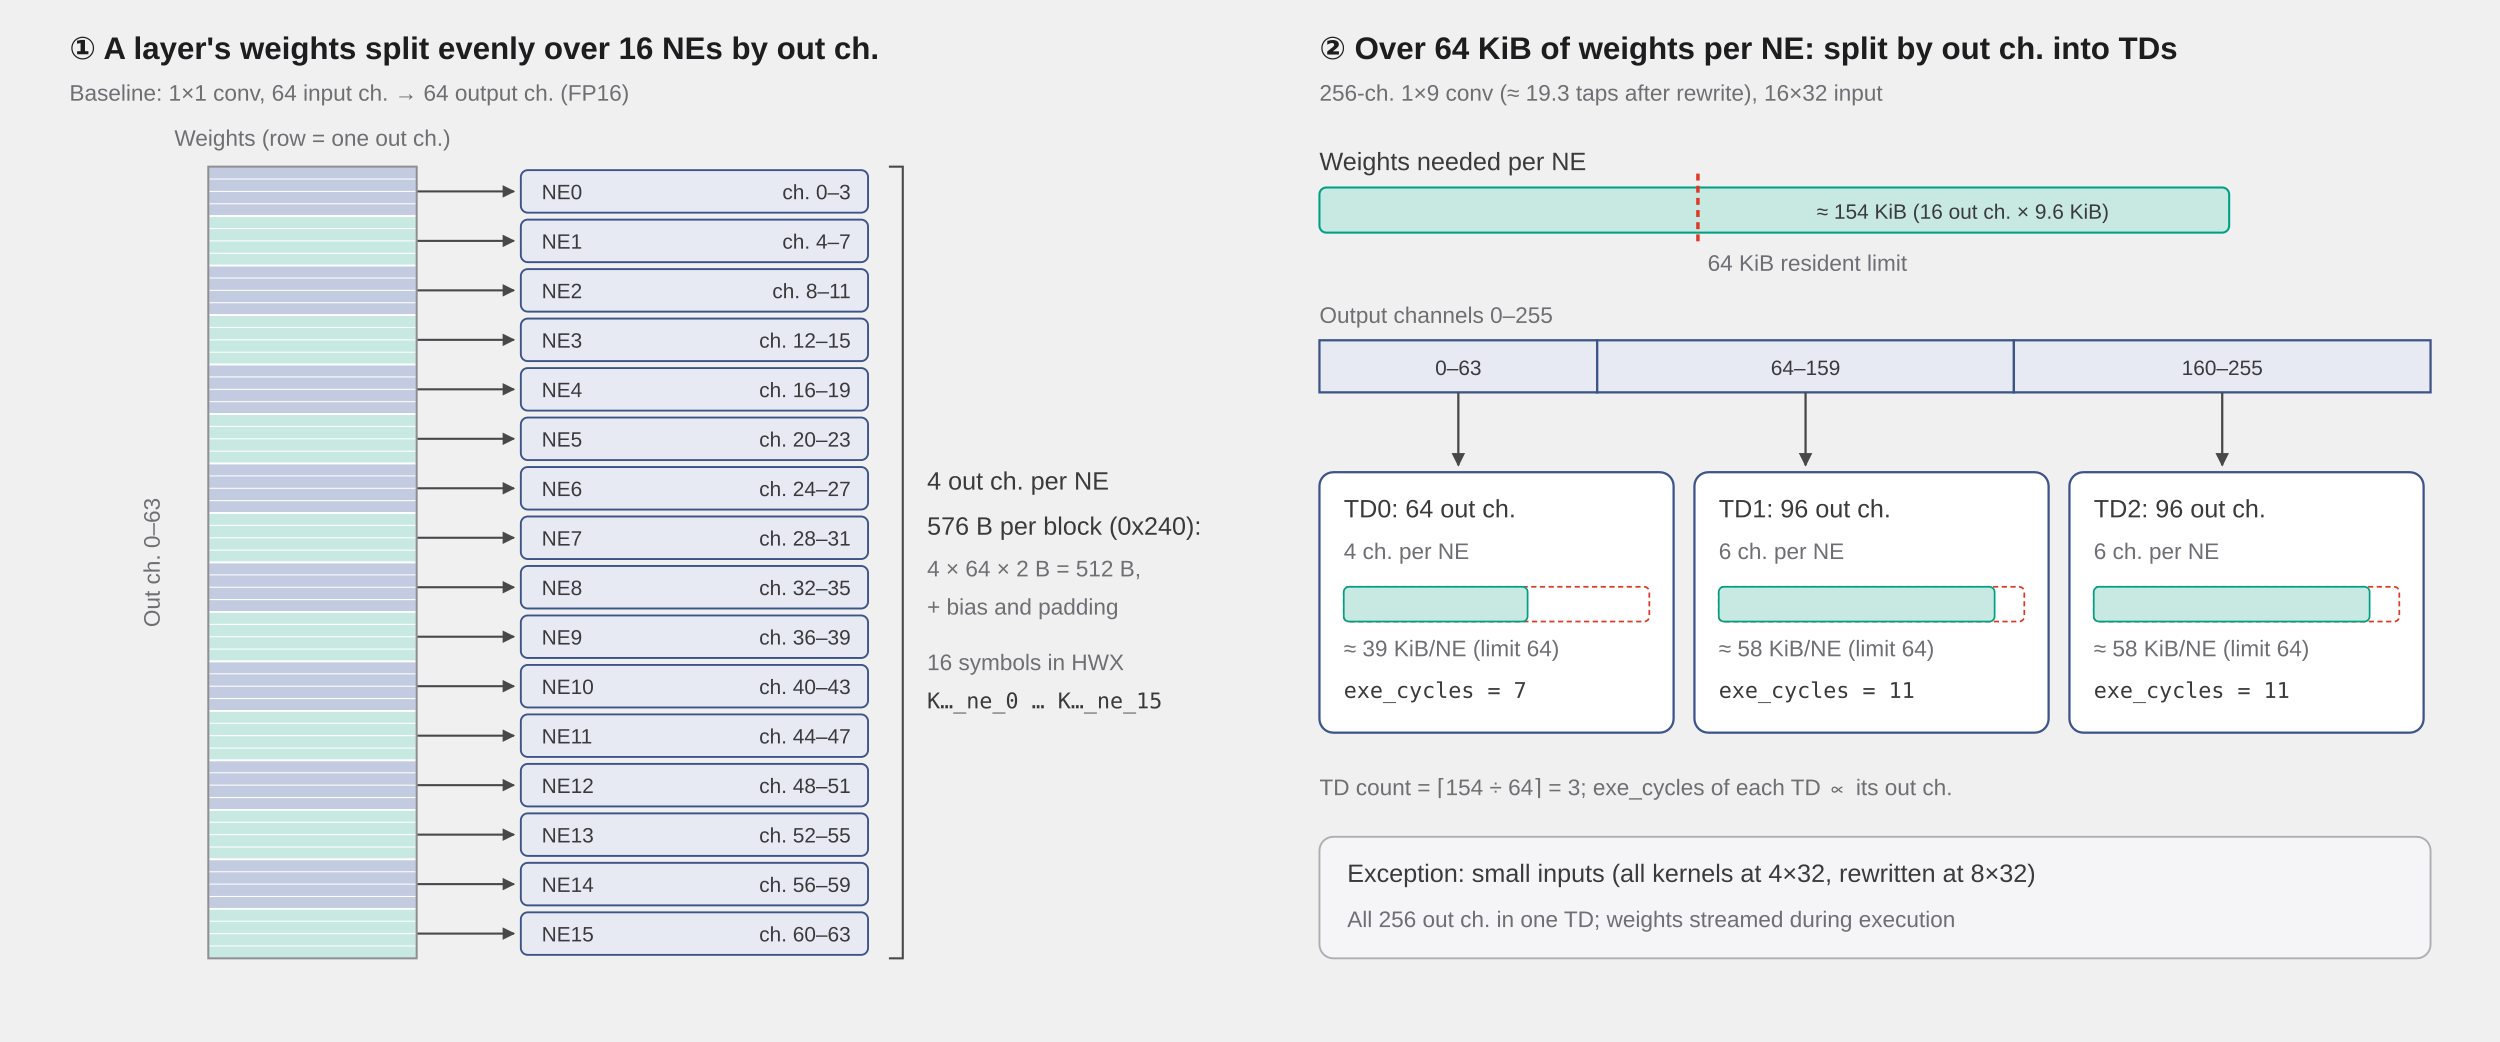
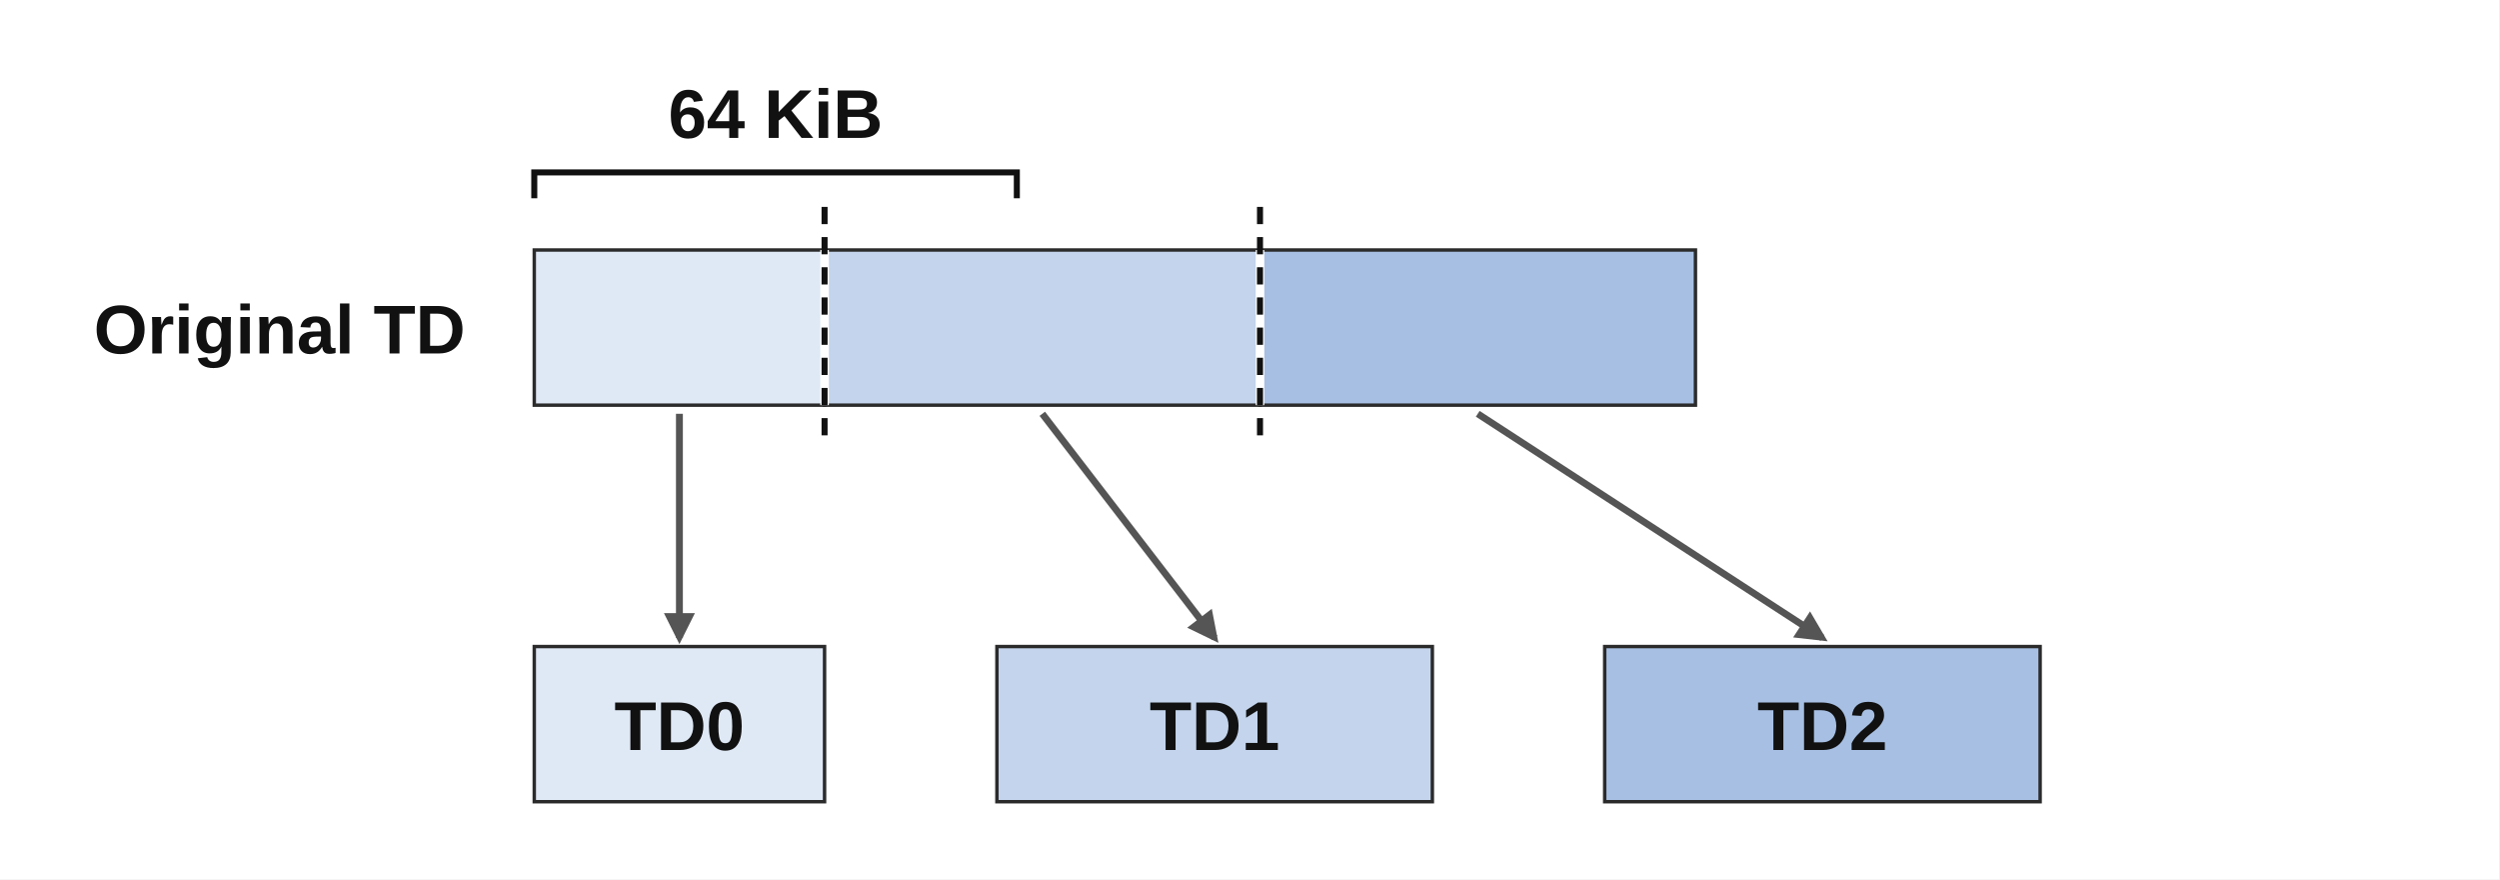
- <svg xmlns="http://www.w3.org/2000/svg" viewBox="0 0 1440 600" font-family="Helvetica Neue, PingFang SC, Arial, sans-serif">
-   <style>text{fill:#1d1d1f} .h{font-size:18px;font-weight:600} .b{font-size:14.5px;fill:#3a3a3c} .c{font-size:13px;fill:#6e6e73} .s{font-size:12px;fill:#3a3a3c} .m{font-size:12.5px;font-family:Menlo,SF Mono,monospace;fill:#3a3a3c} .mid{text-anchor:middle} .end{text-anchor:end}</style>
+ <svg xmlns="http://www.w3.org/2000/svg" viewBox="0 0 580 204" width="580" height="204">
+   <style>text{font-family:Arial,"Helvetica Neue","PingFang SC",sans-serif}</style>
  <defs>
-     <marker id="ar" viewBox="0 0 10 10" refX="9" refY="5" markerWidth="6" markerHeight="6" orient="auto-start-reverse">
-       <path d="M0,0 L10,5 L0,10 z" fill="#48484a" />
+     <marker id="m0" viewBox="0 0 10 10" refX="8" refY="5" markerWidth="4.5" markerHeight="4.5" orient="auto-start-reverse">
+       <path d="M0,0 L10,5 L0,10 z" fill="#555555" />
    </marker>
  </defs>
-   <text class="h" x="40" y="34">① A layer's weights split evenly over 16 NEs by out ch.</text>
-   <text class="c" x="40" y="58">Baseline: 1×1 conv, 64 input ch. → 64 output ch. (FP16)</text>
-   <text class="c mid" x="180" y="84">Weights (row = one out ch.)</text>
-   <rect x="120" y="96.0" width="120" height="28.5" fill="#c3cbe0" stroke="#ffffff" stroke-width="1" />
-   <line x1="120" y1="103.125" x2="240" y2="103.125" stroke="#ffffff" stroke-width="0.6" />
-   <line x1="120" y1="110.25" x2="240" y2="110.25" stroke="#ffffff" stroke-width="0.6" />
-   <line x1="120" y1="117.375" x2="240" y2="117.375" stroke="#ffffff" stroke-width="0.6" />
-   <path d="M240 110.25 H296" stroke="#48484a" stroke-width="1.2" fill="none" marker-end="url(#ar)" />
-   <rect x="300" y="98.0" width="200" height="24.5" rx="4" fill="#e7eaf3" stroke="#3c5488" stroke-width="1.1" />
-   <text class="s" x="312" y="114.75">NE0</text>
-   <text class="s end" x="490" y="114.75">ch. 0–3</text>
-   <rect x="120" y="124.5" width="120" height="28.5" fill="#c8e9e1" stroke="#ffffff" stroke-width="1" />
-   <line x1="120" y1="131.625" x2="240" y2="131.625" stroke="#ffffff" stroke-width="0.6" />
-   <line x1="120" y1="138.75" x2="240" y2="138.75" stroke="#ffffff" stroke-width="0.6" />
-   <line x1="120" y1="145.875" x2="240" y2="145.875" stroke="#ffffff" stroke-width="0.6" />
-   <path d="M240 138.75 H296" stroke="#48484a" stroke-width="1.2" fill="none" marker-end="url(#ar)" />
-   <rect x="300" y="126.5" width="200" height="24.5" rx="4" fill="#e7eaf3" stroke="#3c5488" stroke-width="1.1" />
-   <text class="s" x="312" y="143.25">NE1</text>
-   <text class="s end" x="490" y="143.25">ch. 4–7</text>
-   <rect x="120" y="153.0" width="120" height="28.5" fill="#c3cbe0" stroke="#ffffff" stroke-width="1" />
-   <line x1="120" y1="160.125" x2="240" y2="160.125" stroke="#ffffff" stroke-width="0.6" />
-   <line x1="120" y1="167.25" x2="240" y2="167.25" stroke="#ffffff" stroke-width="0.6" />
-   <line x1="120" y1="174.375" x2="240" y2="174.375" stroke="#ffffff" stroke-width="0.6" />
-   <path d="M240 167.25 H296" stroke="#48484a" stroke-width="1.2" fill="none" marker-end="url(#ar)" />
-   <rect x="300" y="155.0" width="200" height="24.5" rx="4" fill="#e7eaf3" stroke="#3c5488" stroke-width="1.1" />
-   <text class="s" x="312" y="171.75">NE2</text>
-   <text class="s end" x="490" y="171.75">ch. 8–11</text>
-   <rect x="120" y="181.5" width="120" height="28.5" fill="#c8e9e1" stroke="#ffffff" stroke-width="1" />
-   <line x1="120" y1="188.625" x2="240" y2="188.625" stroke="#ffffff" stroke-width="0.6" />
-   <line x1="120" y1="195.75" x2="240" y2="195.75" stroke="#ffffff" stroke-width="0.6" />
-   <line x1="120" y1="202.875" x2="240" y2="202.875" stroke="#ffffff" stroke-width="0.6" />
-   <path d="M240 195.75 H296" stroke="#48484a" stroke-width="1.2" fill="none" marker-end="url(#ar)" />
-   <rect x="300" y="183.5" width="200" height="24.5" rx="4" fill="#e7eaf3" stroke="#3c5488" stroke-width="1.1" />
-   <text class="s" x="312" y="200.25">NE3</text>
-   <text class="s end" x="490" y="200.25">ch. 12–15</text>
-   <rect x="120" y="210.0" width="120" height="28.5" fill="#c3cbe0" stroke="#ffffff" stroke-width="1" />
-   <line x1="120" y1="217.125" x2="240" y2="217.125" stroke="#ffffff" stroke-width="0.6" />
-   <line x1="120" y1="224.25" x2="240" y2="224.25" stroke="#ffffff" stroke-width="0.6" />
-   <line x1="120" y1="231.375" x2="240" y2="231.375" stroke="#ffffff" stroke-width="0.6" />
-   <path d="M240 224.25 H296" stroke="#48484a" stroke-width="1.2" fill="none" marker-end="url(#ar)" />
-   <rect x="300" y="212.0" width="200" height="24.5" rx="4" fill="#e7eaf3" stroke="#3c5488" stroke-width="1.1" />
-   <text class="s" x="312" y="228.75">NE4</text>
-   <text class="s end" x="490" y="228.75">ch. 16–19</text>
-   <rect x="120" y="238.5" width="120" height="28.5" fill="#c8e9e1" stroke="#ffffff" stroke-width="1" />
-   <line x1="120" y1="245.625" x2="240" y2="245.625" stroke="#ffffff" stroke-width="0.6" />
-   <line x1="120" y1="252.75" x2="240" y2="252.75" stroke="#ffffff" stroke-width="0.6" />
-   <line x1="120" y1="259.875" x2="240" y2="259.875" stroke="#ffffff" stroke-width="0.6" />
-   <path d="M240 252.75 H296" stroke="#48484a" stroke-width="1.2" fill="none" marker-end="url(#ar)" />
-   <rect x="300" y="240.5" width="200" height="24.5" rx="4" fill="#e7eaf3" stroke="#3c5488" stroke-width="1.1" />
-   <text class="s" x="312" y="257.25">NE5</text>
-   <text class="s end" x="490" y="257.25">ch. 20–23</text>
-   <rect x="120" y="267.0" width="120" height="28.5" fill="#c3cbe0" stroke="#ffffff" stroke-width="1" />
-   <line x1="120" y1="274.125" x2="240" y2="274.125" stroke="#ffffff" stroke-width="0.6" />
-   <line x1="120" y1="281.25" x2="240" y2="281.25" stroke="#ffffff" stroke-width="0.6" />
-   <line x1="120" y1="288.375" x2="240" y2="288.375" stroke="#ffffff" stroke-width="0.6" />
-   <path d="M240 281.25 H296" stroke="#48484a" stroke-width="1.2" fill="none" marker-end="url(#ar)" />
-   <rect x="300" y="269.0" width="200" height="24.5" rx="4" fill="#e7eaf3" stroke="#3c5488" stroke-width="1.1" />
-   <text class="s" x="312" y="285.75">NE6</text>
-   <text class="s end" x="490" y="285.75">ch. 24–27</text>
-   <rect x="120" y="295.5" width="120" height="28.5" fill="#c8e9e1" stroke="#ffffff" stroke-width="1" />
-   <line x1="120" y1="302.625" x2="240" y2="302.625" stroke="#ffffff" stroke-width="0.6" />
-   <line x1="120" y1="309.75" x2="240" y2="309.75" stroke="#ffffff" stroke-width="0.6" />
-   <line x1="120" y1="316.875" x2="240" y2="316.875" stroke="#ffffff" stroke-width="0.6" />
-   <path d="M240 309.75 H296" stroke="#48484a" stroke-width="1.2" fill="none" marker-end="url(#ar)" />
-   <rect x="300" y="297.5" width="200" height="24.5" rx="4" fill="#e7eaf3" stroke="#3c5488" stroke-width="1.1" />
-   <text class="s" x="312" y="314.25">NE7</text>
-   <text class="s end" x="490" y="314.25">ch. 28–31</text>
-   <rect x="120" y="324.0" width="120" height="28.5" fill="#c3cbe0" stroke="#ffffff" stroke-width="1" />
-   <line x1="120" y1="331.125" x2="240" y2="331.125" stroke="#ffffff" stroke-width="0.6" />
-   <line x1="120" y1="338.25" x2="240" y2="338.25" stroke="#ffffff" stroke-width="0.6" />
-   <line x1="120" y1="345.375" x2="240" y2="345.375" stroke="#ffffff" stroke-width="0.6" />
-   <path d="M240 338.25 H296" stroke="#48484a" stroke-width="1.2" fill="none" marker-end="url(#ar)" />
-   <rect x="300" y="326.0" width="200" height="24.5" rx="4" fill="#e7eaf3" stroke="#3c5488" stroke-width="1.1" />
-   <text class="s" x="312" y="342.75">NE8</text>
-   <text class="s end" x="490" y="342.75">ch. 32–35</text>
-   <rect x="120" y="352.5" width="120" height="28.5" fill="#c8e9e1" stroke="#ffffff" stroke-width="1" />
-   <line x1="120" y1="359.625" x2="240" y2="359.625" stroke="#ffffff" stroke-width="0.6" />
-   <line x1="120" y1="366.75" x2="240" y2="366.75" stroke="#ffffff" stroke-width="0.6" />
-   <line x1="120" y1="373.875" x2="240" y2="373.875" stroke="#ffffff" stroke-width="0.6" />
-   <path d="M240 366.75 H296" stroke="#48484a" stroke-width="1.2" fill="none" marker-end="url(#ar)" />
-   <rect x="300" y="354.5" width="200" height="24.5" rx="4" fill="#e7eaf3" stroke="#3c5488" stroke-width="1.1" />
-   <text class="s" x="312" y="371.25">NE9</text>
-   <text class="s end" x="490" y="371.25">ch. 36–39</text>
-   <rect x="120" y="381.0" width="120" height="28.5" fill="#c3cbe0" stroke="#ffffff" stroke-width="1" />
-   <line x1="120" y1="388.125" x2="240" y2="388.125" stroke="#ffffff" stroke-width="0.6" />
-   <line x1="120" y1="395.25" x2="240" y2="395.25" stroke="#ffffff" stroke-width="0.6" />
-   <line x1="120" y1="402.375" x2="240" y2="402.375" stroke="#ffffff" stroke-width="0.6" />
-   <path d="M240 395.25 H296" stroke="#48484a" stroke-width="1.2" fill="none" marker-end="url(#ar)" />
-   <rect x="300" y="383.0" width="200" height="24.5" rx="4" fill="#e7eaf3" stroke="#3c5488" stroke-width="1.1" />
-   <text class="s" x="312" y="399.75">NE10</text>
-   <text class="s end" x="490" y="399.75">ch. 40–43</text>
-   <rect x="120" y="409.5" width="120" height="28.5" fill="#c8e9e1" stroke="#ffffff" stroke-width="1" />
-   <line x1="120" y1="416.625" x2="240" y2="416.625" stroke="#ffffff" stroke-width="0.6" />
-   <line x1="120" y1="423.75" x2="240" y2="423.75" stroke="#ffffff" stroke-width="0.6" />
-   <line x1="120" y1="430.875" x2="240" y2="430.875" stroke="#ffffff" stroke-width="0.6" />
-   <path d="M240 423.75 H296" stroke="#48484a" stroke-width="1.2" fill="none" marker-end="url(#ar)" />
-   <rect x="300" y="411.5" width="200" height="24.5" rx="4" fill="#e7eaf3" stroke="#3c5488" stroke-width="1.1" />
-   <text class="s" x="312" y="428.25">NE11</text>
-   <text class="s end" x="490" y="428.25">ch. 44–47</text>
-   <rect x="120" y="438.0" width="120" height="28.5" fill="#c3cbe0" stroke="#ffffff" stroke-width="1" />
-   <line x1="120" y1="445.125" x2="240" y2="445.125" stroke="#ffffff" stroke-width="0.6" />
-   <line x1="120" y1="452.25" x2="240" y2="452.25" stroke="#ffffff" stroke-width="0.6" />
-   <line x1="120" y1="459.375" x2="240" y2="459.375" stroke="#ffffff" stroke-width="0.6" />
-   <path d="M240 452.25 H296" stroke="#48484a" stroke-width="1.2" fill="none" marker-end="url(#ar)" />
-   <rect x="300" y="440.0" width="200" height="24.5" rx="4" fill="#e7eaf3" stroke="#3c5488" stroke-width="1.1" />
-   <text class="s" x="312" y="456.75">NE12</text>
-   <text class="s end" x="490" y="456.75">ch. 48–51</text>
-   <rect x="120" y="466.5" width="120" height="28.5" fill="#c8e9e1" stroke="#ffffff" stroke-width="1" />
-   <line x1="120" y1="473.625" x2="240" y2="473.625" stroke="#ffffff" stroke-width="0.6" />
-   <line x1="120" y1="480.75" x2="240" y2="480.75" stroke="#ffffff" stroke-width="0.6" />
-   <line x1="120" y1="487.875" x2="240" y2="487.875" stroke="#ffffff" stroke-width="0.6" />
-   <path d="M240 480.75 H296" stroke="#48484a" stroke-width="1.2" fill="none" marker-end="url(#ar)" />
-   <rect x="300" y="468.5" width="200" height="24.5" rx="4" fill="#e7eaf3" stroke="#3c5488" stroke-width="1.1" />
-   <text class="s" x="312" y="485.25">NE13</text>
-   <text class="s end" x="490" y="485.25">ch. 52–55</text>
-   <rect x="120" y="495.0" width="120" height="28.5" fill="#c3cbe0" stroke="#ffffff" stroke-width="1" />
-   <line x1="120" y1="502.125" x2="240" y2="502.125" stroke="#ffffff" stroke-width="0.6" />
-   <line x1="120" y1="509.25" x2="240" y2="509.25" stroke="#ffffff" stroke-width="0.6" />
-   <line x1="120" y1="516.375" x2="240" y2="516.375" stroke="#ffffff" stroke-width="0.6" />
-   <path d="M240 509.25 H296" stroke="#48484a" stroke-width="1.2" fill="none" marker-end="url(#ar)" />
-   <rect x="300" y="497.0" width="200" height="24.5" rx="4" fill="#e7eaf3" stroke="#3c5488" stroke-width="1.1" />
-   <text class="s" x="312" y="513.75">NE14</text>
-   <text class="s end" x="490" y="513.75">ch. 56–59</text>
-   <rect x="120" y="523.5" width="120" height="28.5" fill="#c8e9e1" stroke="#ffffff" stroke-width="1" />
-   <line x1="120" y1="530.625" x2="240" y2="530.625" stroke="#ffffff" stroke-width="0.6" />
-   <line x1="120" y1="537.75" x2="240" y2="537.75" stroke="#ffffff" stroke-width="0.6" />
-   <line x1="120" y1="544.875" x2="240" y2="544.875" stroke="#ffffff" stroke-width="0.6" />
-   <path d="M240 537.75 H296" stroke="#48484a" stroke-width="1.2" fill="none" marker-end="url(#ar)" />
-   <rect x="300" y="525.5" width="200" height="24.5" rx="4" fill="#e7eaf3" stroke="#3c5488" stroke-width="1.1" />
-   <text class="s" x="312" y="542.25">NE15</text>
-   <text class="s end" x="490" y="542.25">ch. 60–63</text>
-   <rect x="120" y="96" width="120" height="456.0" fill="none" stroke="#8e8e93" stroke-width="1.2" />
-   <text class="c mid" x="92" y="324.0" transform="rotate(-90 92 324.0)">Out ch. 0–63</text>
-   <path d="M512 96 h8 v456.0 h-8" stroke="#48484a" stroke-width="1.2" fill="none" />
-   <text class="b" x="534" y="282.0">4 out ch. per NE</text>
-   <text class="b" x="534" y="308.0">576 B per block (0x240):</text>
-   <text class="c" x="534" y="332.0">4 × 64 × 2 B = 512 B,</text>
-   <text class="c" x="534" y="354.0">+ bias and padding</text>
-   <text class="c" x="534" y="386.0">16 symbols in HWX</text>
-   <text class="m" x="534" y="408.0">K…_ne_0 … K…_ne_15</text>
-   <text class="h" x="760" y="34">② Over 64 KiB of weights per NE: split by out ch. into TDs</text>
-   <text class="c" x="760" y="58">256-ch. 1×9 conv (≈ 19.3 taps after rewrite), 16×32 input</text>
-   <text class="b" x="760" y="98">Weights needed per NE</text>
-   <rect x="760" y="108" width="524" height="26" rx="4" fill="#c8e9e1" stroke="#00a087" stroke-width="1.2" />
-   <text class="s mid" x="1130.6" y="126">≈ 154 KiB (16 out ch. × 9.6 KiB)</text>
-   <line x1="978" y1="100" x2="978" y2="142" stroke="#dc3a26" stroke-width="2" stroke-dasharray="4 3" />
-   <text class="c" x="983.6" y="156">64 KiB resident limit</text>
-   <text class="c" x="983.6" y="156" />
-   <text class="c" x="760" y="186">Output channels 0–255</text>
-   <rect x="760.0" y="196" width="160.0" height="30" fill="#e7eaf3" stroke="#3c5488" stroke-width="1.3" />
-   <text class="s mid" x="840.0" y="216">0–63</text>
-   <path d="M840.0 226 V268" stroke="#48484a" stroke-width="1.3" fill="none" marker-end="url(#ar)" />
-   <rect x="760" y="272" width="204" height="150" rx="8" fill="#ffffff" stroke="#3c5488" stroke-width="1.3" />
-   <text class="b" x="774" y="298">TD0: 64 out ch.</text>
-   <text class="c" x="774" y="322">4 ch. per NE</text>
-   <rect x="774" y="338" width="176" height="20" rx="3" fill="#ffffff" stroke="#dc3a26" stroke-width="1" stroke-dasharray="3 2" />
-   <rect x="774" y="338" width="105.9" height="20" rx="3" fill="#c8e9e1" stroke="#00a087" stroke-width="1" />
-   <text class="c" x="774" y="378">≈ 39 KiB/NE (limit 64)</text>
-   <text class="m" x="774" y="402">exe_cycles = 7</text>
-   <rect x="920.0" y="196" width="240.0" height="30" fill="#e7eaf3" stroke="#3c5488" stroke-width="1.3" />
-   <text class="s mid" x="1040.0" y="216">64–159</text>
-   <path d="M1040.0 226 V268" stroke="#48484a" stroke-width="1.3" fill="none" marker-end="url(#ar)" />
-   <rect x="976" y="272" width="204" height="150" rx="8" fill="#ffffff" stroke="#3c5488" stroke-width="1.3" />
-   <text class="b" x="990" y="298">TD1: 96 out ch.</text>
-   <text class="c" x="990" y="322">6 ch. per NE</text>
-   <rect x="990" y="338" width="176" height="20" rx="3" fill="#ffffff" stroke="#dc3a26" stroke-width="1" stroke-dasharray="3 2" />
-   <rect x="990" y="338" width="158.9" height="20" rx="3" fill="#c8e9e1" stroke="#00a087" stroke-width="1" />
-   <text class="c" x="990" y="378">≈ 58 KiB/NE (limit 64)</text>
-   <text class="m" x="990" y="402">exe_cycles = 11</text>
-   <rect x="1160.0" y="196" width="240.0" height="30" fill="#e7eaf3" stroke="#3c5488" stroke-width="1.3" />
-   <text class="s mid" x="1280.0" y="216">160–255</text>
-   <path d="M1280.0 226 V268" stroke="#48484a" stroke-width="1.3" fill="none" marker-end="url(#ar)" />
-   <rect x="1192" y="272" width="204" height="150" rx="8" fill="#ffffff" stroke="#3c5488" stroke-width="1.3" />
-   <text class="b" x="1206" y="298">TD2: 96 out ch.</text>
-   <text class="c" x="1206" y="322">6 ch. per NE</text>
-   <rect x="1206" y="338" width="176" height="20" rx="3" fill="#ffffff" stroke="#dc3a26" stroke-width="1" stroke-dasharray="3 2" />
-   <rect x="1206" y="338" width="158.9" height="20" rx="3" fill="#c8e9e1" stroke="#00a087" stroke-width="1" />
-   <text class="c" x="1206" y="378">≈ 58 KiB/NE (limit 64)</text>
-   <text class="m" x="1206" y="402">exe_cycles = 11</text>
-   <text class="c" x="760" y="458">TD count = ⌈154 ÷ 64⌉ = 3; exe_cycles of each TD ∝ its out ch.</text>
-   <rect x="760" y="482" width="640" height="70" rx="8" fill="#f5f5f7" stroke="#aeaeb2" stroke-width="1.1" />
-   <text class="b" x="776" y="508">Exception: small inputs (all kernels at 4×32, rewritten at 8×32)</text>
-   <text class="c" x="776" y="534">All 256 out ch. in one TD; weights streamed during execution</text>
+   <rect width="580" height="204" fill="#ffffff" />
+   <rect x="124" y="58" width="67.375" height="36" rx="0" fill="#dfe8f5" stroke="#2b2b2b" stroke-width="0.8" />
+   <rect x="191.375" y="58" width="101.062" height="36" rx="0" fill="#c3d4ec" stroke="#2b2b2b" stroke-width="0.8" />
+   <rect x="292.438" y="58" width="101.062" height="36" rx="0" fill="#a6bfe3" stroke="#2b2b2b" stroke-width="0.8" />
+   <line x1="191.375" y1="58" x2="191.375" y2="94" stroke="#ffffff" stroke-width="2" />
+   <line x1="191.375" y1="48" x2="191.375" y2="104" stroke="#111111" stroke-width="1.4" stroke-dasharray="4 3" />
+   <line x1="292.438" y1="58" x2="292.438" y2="94" stroke="#ffffff" stroke-width="2" />
+   <line x1="292.438" y1="48" x2="292.438" y2="104" stroke="#111111" stroke-width="1.4" stroke-dasharray="4 3" />
+   <text x="108" y="82.0" text-anchor="end" style="font-size:16px;fill:#111111;font-weight:600">Original TD</text>
+   <path d="M124 46 v-6 H236.0 v6" fill="none" stroke="#111111" stroke-width="1.4" />
+   <text x="180.0" y="32" text-anchor="middle" style="font-size:16px;fill:#111111;font-weight:600">64 KiB</text>
+   <rect x="124" y="150" width="67.375" height="36" rx="0" fill="#dfe8f5" stroke="#2b2b2b" stroke-width="0.8" />
+   <text x="157.688" y="174.0" text-anchor="middle" style="font-size:16px;fill:#111111;font-weight:600">TD0</text>
+   <rect x="231.375" y="150" width="101.062" height="36" rx="0" fill="#c3d4ec" stroke="#2b2b2b" stroke-width="0.8" />
+   <text x="281.906" y="174.0" text-anchor="middle" style="font-size:16px;fill:#111111;font-weight:600">TD1</text>
+   <rect x="372.438" y="150" width="101.062" height="36" rx="0" fill="#a6bfe3" stroke="#2b2b2b" stroke-width="0.8" />
+   <text x="422.969" y="174.0" text-anchor="middle" style="font-size:16px;fill:#111111;font-weight:600">TD2</text>
+   <polyline points="157.688,96 157.688,148" fill="none" stroke="#555555" stroke-width="1.6" stroke-linejoin="miter" marker-end="url(#m0)" />
+   <polyline points="241.906,96 281.906,148" fill="none" stroke="#555555" stroke-width="1.6" stroke-linejoin="miter" marker-end="url(#m0)" />
+   <polyline points="342.969,96 422.969,148" fill="none" stroke="#555555" stroke-width="1.6" stroke-linejoin="miter" marker-end="url(#m0)" />
</svg>
